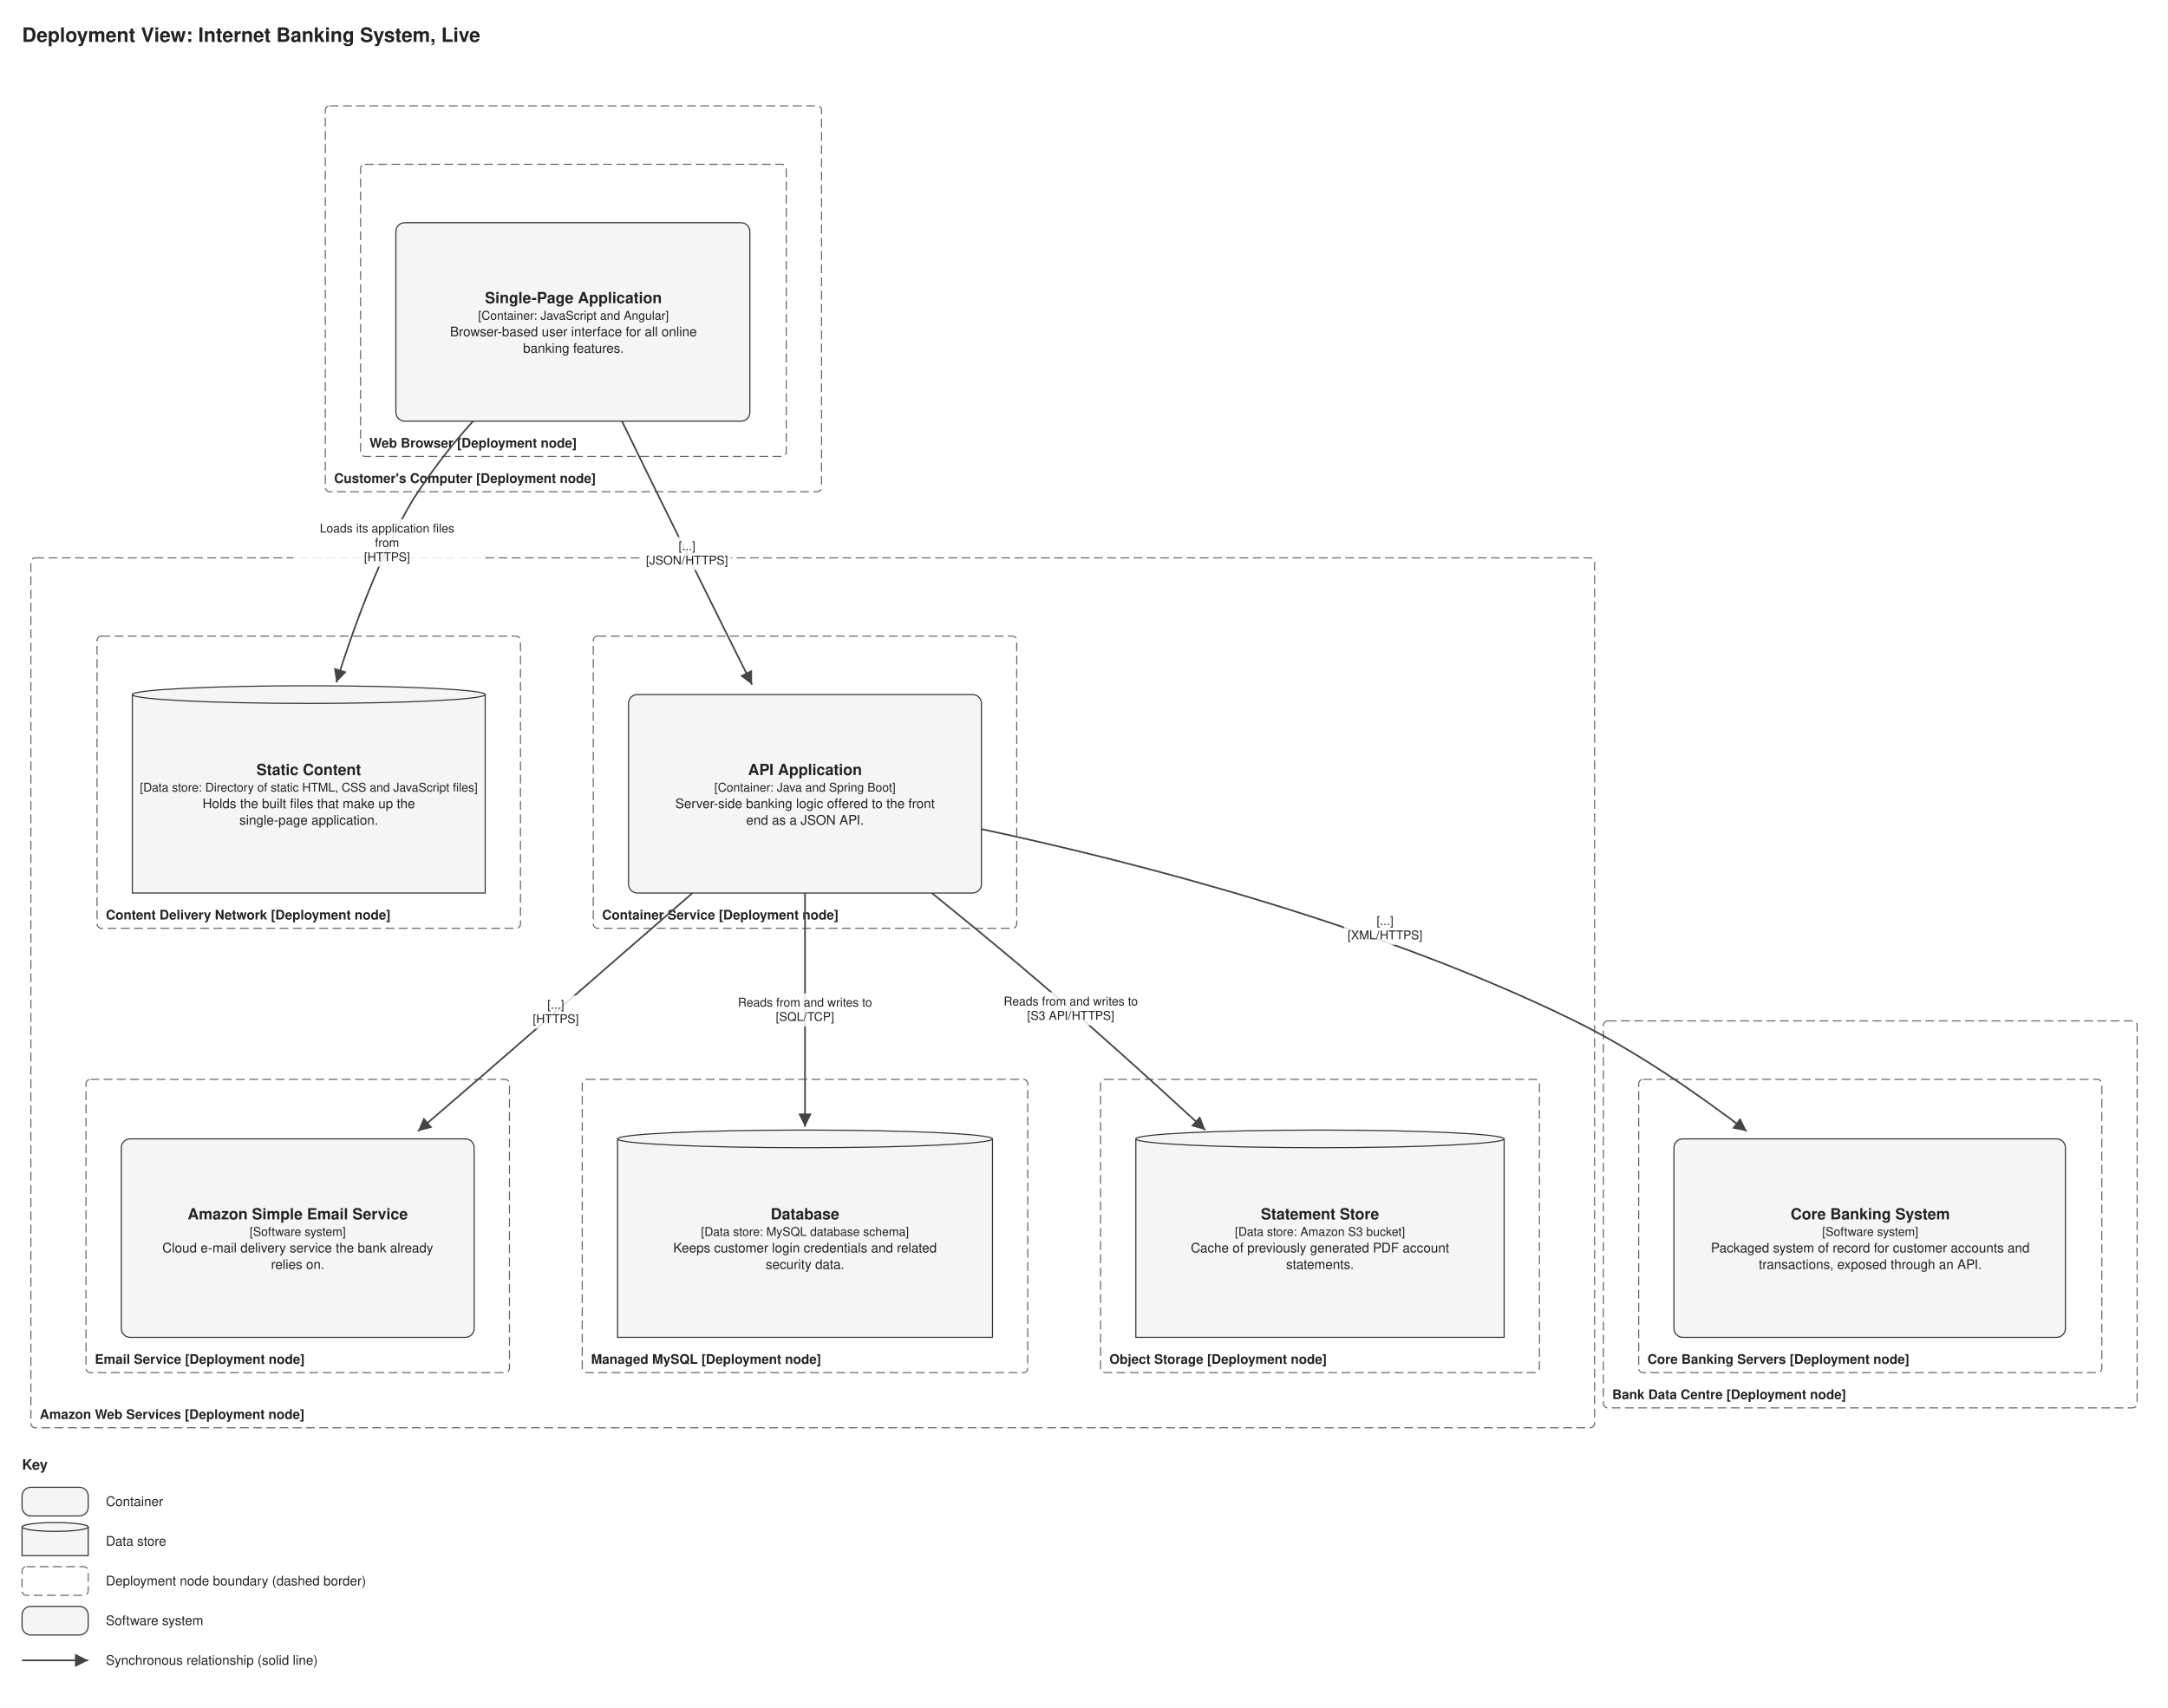
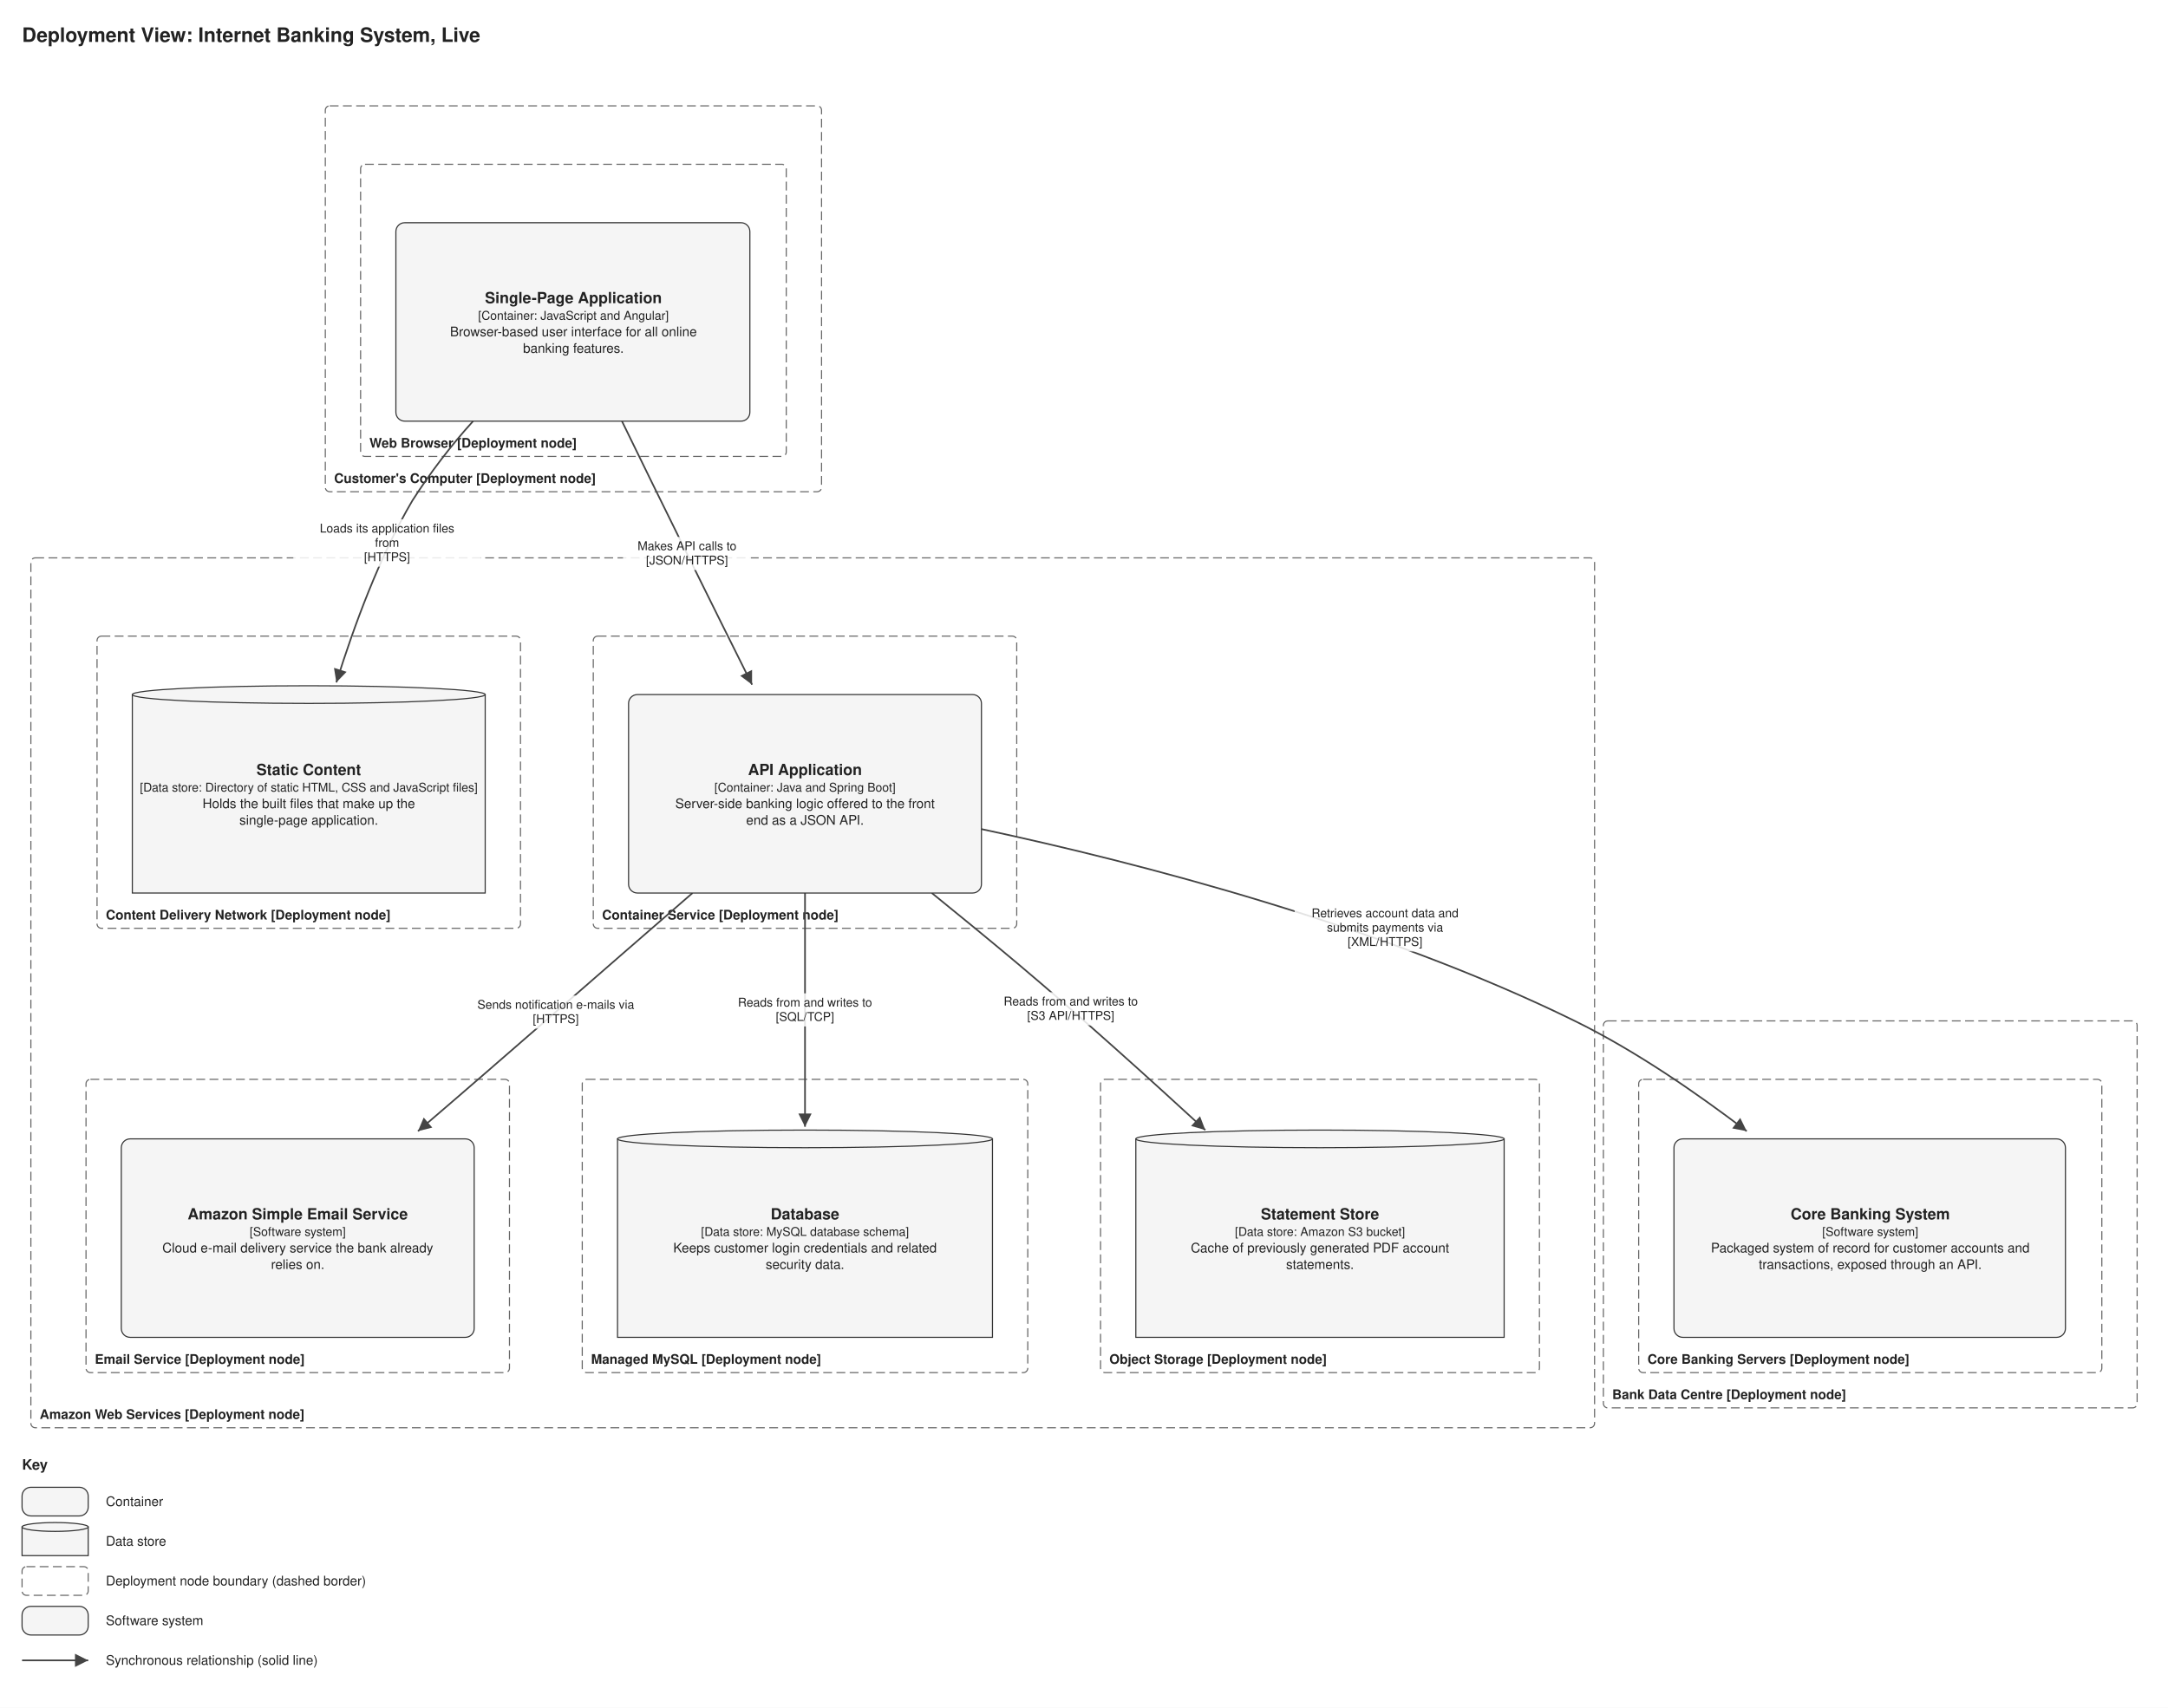
<svg xmlns="http://www.w3.org/2000/svg" width="1966" height="1549" viewBox="0 0 1966 1549" role="img" aria-label="Deployment View: Internet Banking System, Live" font-family="Helvetica, Arial, sans-serif">
  <defs>
    <marker id="arrow-deploymentLive" viewBox="0 0 10 10" refX="10" refY="5" markerWidth="8" markerHeight="8" orient="auto-start-reverse">
      <path d="M0,0 L10,5 L0,10 z" fill="#444444" />
    </marker>
  </defs>
  <rect class="background" x="0" y="0" width="1966" height="1549" fill="#ffffff" />
  <text class="view-title" x="20" y="38" font-size="18" font-weight="bold" fill="#222222">Deployment View: Internet Banking System, Live</text>
  <g class="boundaries">
    <rect class="boundary" x="28" y="506" width="1418" height="789" rx="4" fill="none" stroke="#666666" stroke-width="1" stroke-dasharray="8 4" />
    <text class="boundary-label" x="36" y="1287" font-size="12" font-weight="bold" fill="#222222">Amazon Web Services [Deployment node]</text>
    <rect class="boundary" x="295" y="96" width="450" height="350" rx="4" fill="none" stroke="#666666" stroke-width="1" stroke-dasharray="8 4" />
    <text class="boundary-label" x="303" y="438" font-size="12" font-weight="bold" fill="#222222">Customer's Computer [Deployment node]</text>
    <rect class="boundary" x="1454" y="926" width="484" height="351" rx="4" fill="none" stroke="#666666" stroke-width="1" stroke-dasharray="8 4" />
    <text class="boundary-label" x="1462" y="1269" font-size="12" font-weight="bold" fill="#222222">Bank Data Centre [Deployment node]</text>
    <rect class="boundary" x="88" y="577" width="384" height="265" rx="4" fill="none" stroke="#666666" stroke-width="1" stroke-dasharray="8 4" />
    <text class="boundary-label" x="96" y="834" font-size="12" font-weight="bold" fill="#222222">Content Delivery Network [Deployment node]</text>
    <rect class="boundary" x="538" y="577" width="384" height="265" rx="4" fill="none" stroke="#666666" stroke-width="1" stroke-dasharray="8 4" />
    <text class="boundary-label" x="546" y="834" font-size="12" font-weight="bold" fill="#222222">Container Service [Deployment node]</text>
    <rect class="boundary" x="78" y="979" width="384" height="266" rx="4" fill="none" stroke="#666666" stroke-width="1" stroke-dasharray="8 4" />
    <text class="boundary-label" x="86" y="1237" font-size="12" font-weight="bold" fill="#222222">Email Service [Deployment node]</text>
    <rect class="boundary" x="528" y="979" width="404" height="266" rx="4" fill="none" stroke="#666666" stroke-width="1" stroke-dasharray="8 4" />
    <text class="boundary-label" x="536" y="1237" font-size="12" font-weight="bold" fill="#222222">Managed MySQL [Deployment node]</text>
    <rect class="boundary" x="998" y="979" width="398" height="266" rx="4" fill="none" stroke="#666666" stroke-width="1" stroke-dasharray="8 4" />
    <text class="boundary-label" x="1006" y="1237" font-size="12" font-weight="bold" fill="#222222">Object Storage [Deployment node]</text>
    <rect class="boundary" x="327" y="149" width="386" height="265" rx="4" fill="none" stroke="#666666" stroke-width="1" stroke-dasharray="8 4" />
    <text class="boundary-label" x="335" y="406" font-size="12" font-weight="bold" fill="#222222">Web Browser [Deployment node]</text>
    <rect class="boundary" x="1486" y="979" width="420" height="266" rx="4" fill="none" stroke="#666666" stroke-width="1" stroke-dasharray="8 4" />
    <text class="boundary-label" x="1494" y="1237" font-size="12" font-weight="bold" fill="#222222">Core Banking Servers [Deployment node]</text>
  </g>
  <g class="edges">
    <path class="edge sync" d="M628,810 C554,874 455,961 379,1026" fill="none" stroke="#444444" stroke-width="1.5" marker-end="url(#arrow-deploymentLive)" />
-     <rect class="edge-label-bg" x="479" y="903" width="50" height="30" fill="#ffffff" fill-opacity="0.85" />
-     <text class="edge-label" x="504" y="915" font-size="11" text-anchor="middle" fill="#222222">[...]</text>
+     <rect class="edge-label-bg" x="410" y="903" width="188" height="30" fill="#ffffff" fill-opacity="0.85" />
+     <text class="edge-label" x="504" y="915" font-size="11" text-anchor="middle" fill="#222222">Sends notification e-mails via</text>
    <text class="edge-label" x="504" y="928" font-size="11" text-anchor="middle" fill="#222222">[HTTPS]</text>
    <path class="edge sync" d="M730,810 C730,873 730,957 730,1022" fill="none" stroke="#444444" stroke-width="1.5" marker-end="url(#arrow-deploymentLive)" />
    <rect class="edge-label-bg" x="654" y="901" width="152" height="30" fill="#ffffff" fill-opacity="0.85" />
    <text class="edge-label" x="730" y="913" font-size="11" text-anchor="middle" fill="#222222">Reads from and writes to</text>
    <text class="edge-label" x="730" y="926" font-size="11" text-anchor="middle" fill="#222222">[SQL/TCP]</text>
    <path class="edge sync" d="M845,810 C871,831 899,854 924,875 C981,923 1043,979 1093,1025" fill="none" stroke="#444444" stroke-width="1.5" marker-end="url(#arrow-deploymentLive)" />
    <rect class="edge-label-bg" x="895" y="900" width="152" height="30" fill="#ffffff" fill-opacity="0.85" />
    <text class="edge-label" x="971" y="912" font-size="11" text-anchor="middle" fill="#222222">Reads from and writes to</text>
    <text class="edge-label" x="971" y="925" font-size="11" text-anchor="middle" fill="#222222">[S3 API/HTTPS]</text>
    <path class="edge sync" d="M890,752 C1035,783 1253,840 1428,926 C1483,953 1538,991 1584,1026" fill="none" stroke="#444444" stroke-width="1.5" marker-end="url(#arrow-deploymentLive)" />
-     <rect class="edge-label-bg" x="1219" y="827" width="74" height="30" fill="#ffffff" fill-opacity="0.85" />
-     <text class="edge-label" x="1256" y="839" font-size="11" text-anchor="middle" fill="#222222">[...]</text>
-     <text class="edge-label" x="1256" y="852" font-size="11" text-anchor="middle" fill="#222222">[XML/HTTPS]</text>
+     <rect class="edge-label-bg" x="1174" y="820" width="164" height="43" fill="#ffffff" fill-opacity="0.85" />
+     <text class="edge-label" x="1256" y="832" font-size="11" text-anchor="middle" fill="#222222">Retrieves account data and</text>
+     <text class="edge-label" x="1256" y="845" font-size="11" text-anchor="middle" fill="#222222">submits payments via</text>
+     <text class="edge-label" x="1256" y="858" font-size="11" text-anchor="middle" fill="#222222">[XML/HTTPS]</text>
    <path class="edge sync" d="M429,382 C409,404 390,429 374,454 C344,505 321,568 305,619" fill="none" stroke="#444444" stroke-width="1.5" marker-end="url(#arrow-deploymentLive)" />
    <rect class="edge-label-bg" x="266" y="471" width="170" height="43" fill="#ffffff" fill-opacity="0.85" />
    <text class="edge-label" x="351" y="483" font-size="11" text-anchor="middle" fill="#222222">Loads its application files</text>
    <text class="edge-label" x="351" y="496" font-size="11" text-anchor="middle" fill="#222222">from</text>
    <text class="edge-label" x="351" y="509" font-size="11" text-anchor="middle" fill="#222222">[HTTPS]</text>
    <path class="edge sync" d="M564,382 C598,452 646,549 682,621" fill="none" stroke="#444444" stroke-width="1.5" marker-end="url(#arrow-deploymentLive)" />
-     <rect class="edge-label-bg" x="583" y="487" width="80" height="30" fill="#ffffff" fill-opacity="0.85" />
-     <text class="edge-label" x="623" y="499" font-size="11" text-anchor="middle" fill="#222222">[...]</text>
+     <rect class="edge-label-bg" x="565" y="487" width="116" height="30" fill="#ffffff" fill-opacity="0.85" />
+     <text class="edge-label" x="623" y="499" font-size="11" text-anchor="middle" fill="#222222">Makes API calls to</text>
    <text class="edge-label" x="623" y="512" font-size="11" text-anchor="middle" fill="#222222">[JSON/HTTPS]</text>
  </g>
  <g class="nodes">
    <g class="node" data-id="live.aws.cdn.staticContent">
      <rect class="shape data-store" x="120" y="630" width="320" height="180" fill="#f5f5f5" stroke="#333333" stroke-width="1" />
      <ellipse class="shape data-store-top" cx="280" cy="630" rx="160" ry="8" fill="#f5f5f5" stroke="#333333" stroke-width="1" />
      <text x="280" y="703" font-size="14" font-weight="bold" text-anchor="middle" fill="#222222">Static Content</text>
      <text x="280" y="718" font-size="11" text-anchor="middle" fill="#222222">[Data store: Directory of static HTML, CSS and JavaScript files]</text>
      <text x="280" y="733" font-size="12" text-anchor="middle" fill="#222222">Holds the built files that make up the</text>
      <text x="280" y="748" font-size="12" text-anchor="middle" fill="#222222">single-page application.</text>
    </g>
    <g class="node" data-id="live.aws.containerService.api">
      <rect class="shape card" x="570" y="630" width="320" height="180" rx="8" fill="#f5f5f5" stroke="#333333" stroke-width="1" />
      <text x="730" y="703" font-size="14" font-weight="bold" text-anchor="middle" fill="#222222">API Application</text>
      <text x="730" y="718" font-size="11" text-anchor="middle" fill="#222222">[Container: Java and Spring Boot]</text>
      <text x="730" y="733" font-size="12" text-anchor="middle" fill="#222222">Server-side banking logic offered to the front</text>
      <text x="730" y="748" font-size="12" text-anchor="middle" fill="#222222">end as a JSON API.</text>
    </g>
    <g class="node" data-id="live.aws.email.ses">
      <rect class="shape card" x="110" y="1033" width="320" height="180" rx="8" fill="#f5f5f5" stroke="#333333" stroke-width="1" />
      <text x="270" y="1106" font-size="14" font-weight="bold" text-anchor="middle" fill="#222222">Amazon Simple Email Service</text>
      <text x="270" y="1121" font-size="11" text-anchor="middle" fill="#222222">[Software system]</text>
      <text x="270" y="1136" font-size="12" text-anchor="middle" fill="#222222">Cloud e-mail delivery service the bank already</text>
      <text x="270" y="1151" font-size="12" text-anchor="middle" fill="#222222">relies on.</text>
    </g>
    <g class="node" data-id="live.aws.managedMysql.db">
      <rect class="shape data-store" x="560" y="1033" width="340" height="180" fill="#f5f5f5" stroke="#333333" stroke-width="1" />
      <ellipse class="shape data-store-top" cx="730" cy="1033" rx="170" ry="8" fill="#f5f5f5" stroke="#333333" stroke-width="1" />
      <text x="730" y="1106" font-size="14" font-weight="bold" text-anchor="middle" fill="#222222">Database</text>
      <text x="730" y="1121" font-size="11" text-anchor="middle" fill="#222222">[Data store: MySQL database schema]</text>
      <text x="730" y="1136" font-size="12" text-anchor="middle" fill="#222222">Keeps customer login credentials and related</text>
      <text x="730" y="1151" font-size="12" text-anchor="middle" fill="#222222">security data.</text>
    </g>
    <g class="node" data-id="live.aws.objectStorage.statementStore">
      <rect class="shape data-store" x="1030" y="1033" width="334" height="180" fill="#f5f5f5" stroke="#333333" stroke-width="1" />
      <ellipse class="shape data-store-top" cx="1197" cy="1033" rx="167" ry="8" fill="#f5f5f5" stroke="#333333" stroke-width="1" />
      <text x="1197" y="1106" font-size="14" font-weight="bold" text-anchor="middle" fill="#222222">Statement Store</text>
      <text x="1197" y="1121" font-size="11" text-anchor="middle" fill="#222222">[Data store: Amazon S3 bucket]</text>
      <text x="1197" y="1136" font-size="12" text-anchor="middle" fill="#222222">Cache of previously generated PDF account</text>
      <text x="1197" y="1151" font-size="12" text-anchor="middle" fill="#222222">statements.</text>
    </g>
    <g class="node" data-id="live.customerDevice.browser.spa">
      <rect class="shape card" x="359" y="202" width="321" height="180" rx="8" fill="#f5f5f5" stroke="#333333" stroke-width="1" />
      <text x="520" y="275" font-size="14" font-weight="bold" text-anchor="middle" fill="#222222">Single-Page Application</text>
      <text x="520" y="290" font-size="11" text-anchor="middle" fill="#222222">[Container: JavaScript and Angular]</text>
      <text x="520" y="305" font-size="12" text-anchor="middle" fill="#222222">Browser-based user interface for all online</text>
      <text x="520" y="320" font-size="12" text-anchor="middle" fill="#222222">banking features.</text>
    </g>
    <g class="node" data-id="live.dataCentre.corebankingServers.corebanking">
      <rect class="shape card" x="1518" y="1033" width="355" height="180" rx="8" fill="#f5f5f5" stroke="#333333" stroke-width="1" />
      <text x="1696" y="1106" font-size="14" font-weight="bold" text-anchor="middle" fill="#222222">Core Banking System</text>
      <text x="1696" y="1121" font-size="11" text-anchor="middle" fill="#222222">[Software system]</text>
      <text x="1696" y="1136" font-size="12" text-anchor="middle" fill="#222222">Packaged system of record for customer accounts and</text>
      <text x="1696" y="1151" font-size="12" text-anchor="middle" fill="#222222">transactions, exposed through an API.</text>
    </g>
  </g>
  <g class="key">
    <text class="key-title" x="20" y="1333" font-size="13" font-weight="bold" fill="#222222">Key</text>
    <g class="key-row" data-key="container">
      <rect class="shape card" x="20" y="1349" width="60" height="26" rx="8" fill="#f5f5f5" stroke="#333333" stroke-width="1" />
      <text x="96" y="1366" font-size="12" fill="#222222">Container</text>
    </g>
    <g class="key-row" data-key="dataStore">
      <rect class="shape data-store" x="20" y="1385" width="60" height="26" fill="#f5f5f5" stroke="#333333" stroke-width="1" />
      <ellipse class="shape data-store-top" cx="50" cy="1385" rx="30" ry="4" fill="#f5f5f5" stroke="#333333" stroke-width="1" />
      <text x="96" y="1402" font-size="12" fill="#222222">Data store</text>
    </g>
    <g class="key-row" data-key="deploymentNode:boundary">
      <rect class="key-sample boundary" x="20" y="1421" width="60" height="26" rx="4" fill="none" stroke="#666666" stroke-width="1" stroke-dasharray="8 4" />
      <text x="96" y="1438" font-size="12" fill="#222222">Deployment node boundary (dashed border)</text>
    </g>
    <g class="key-row" data-key="softwareSystem">
      <rect class="shape card" x="20" y="1457" width="60" height="26" rx="8" fill="#f5f5f5" stroke="#333333" stroke-width="1" />
      <text x="96" y="1474" font-size="12" fill="#222222">Software system</text>
    </g>
    <g class="key-row" data-key="sync">
      <path class="key-sample sync" d="M20,1506 L80,1506" fill="none" stroke="#444444" stroke-width="1.5" marker-end="url(#arrow-deploymentLive)" />
      <text x="96" y="1510" font-size="12" fill="#222222">Synchronous relationship (solid line)</text>
    </g>
  </g>
</svg>
